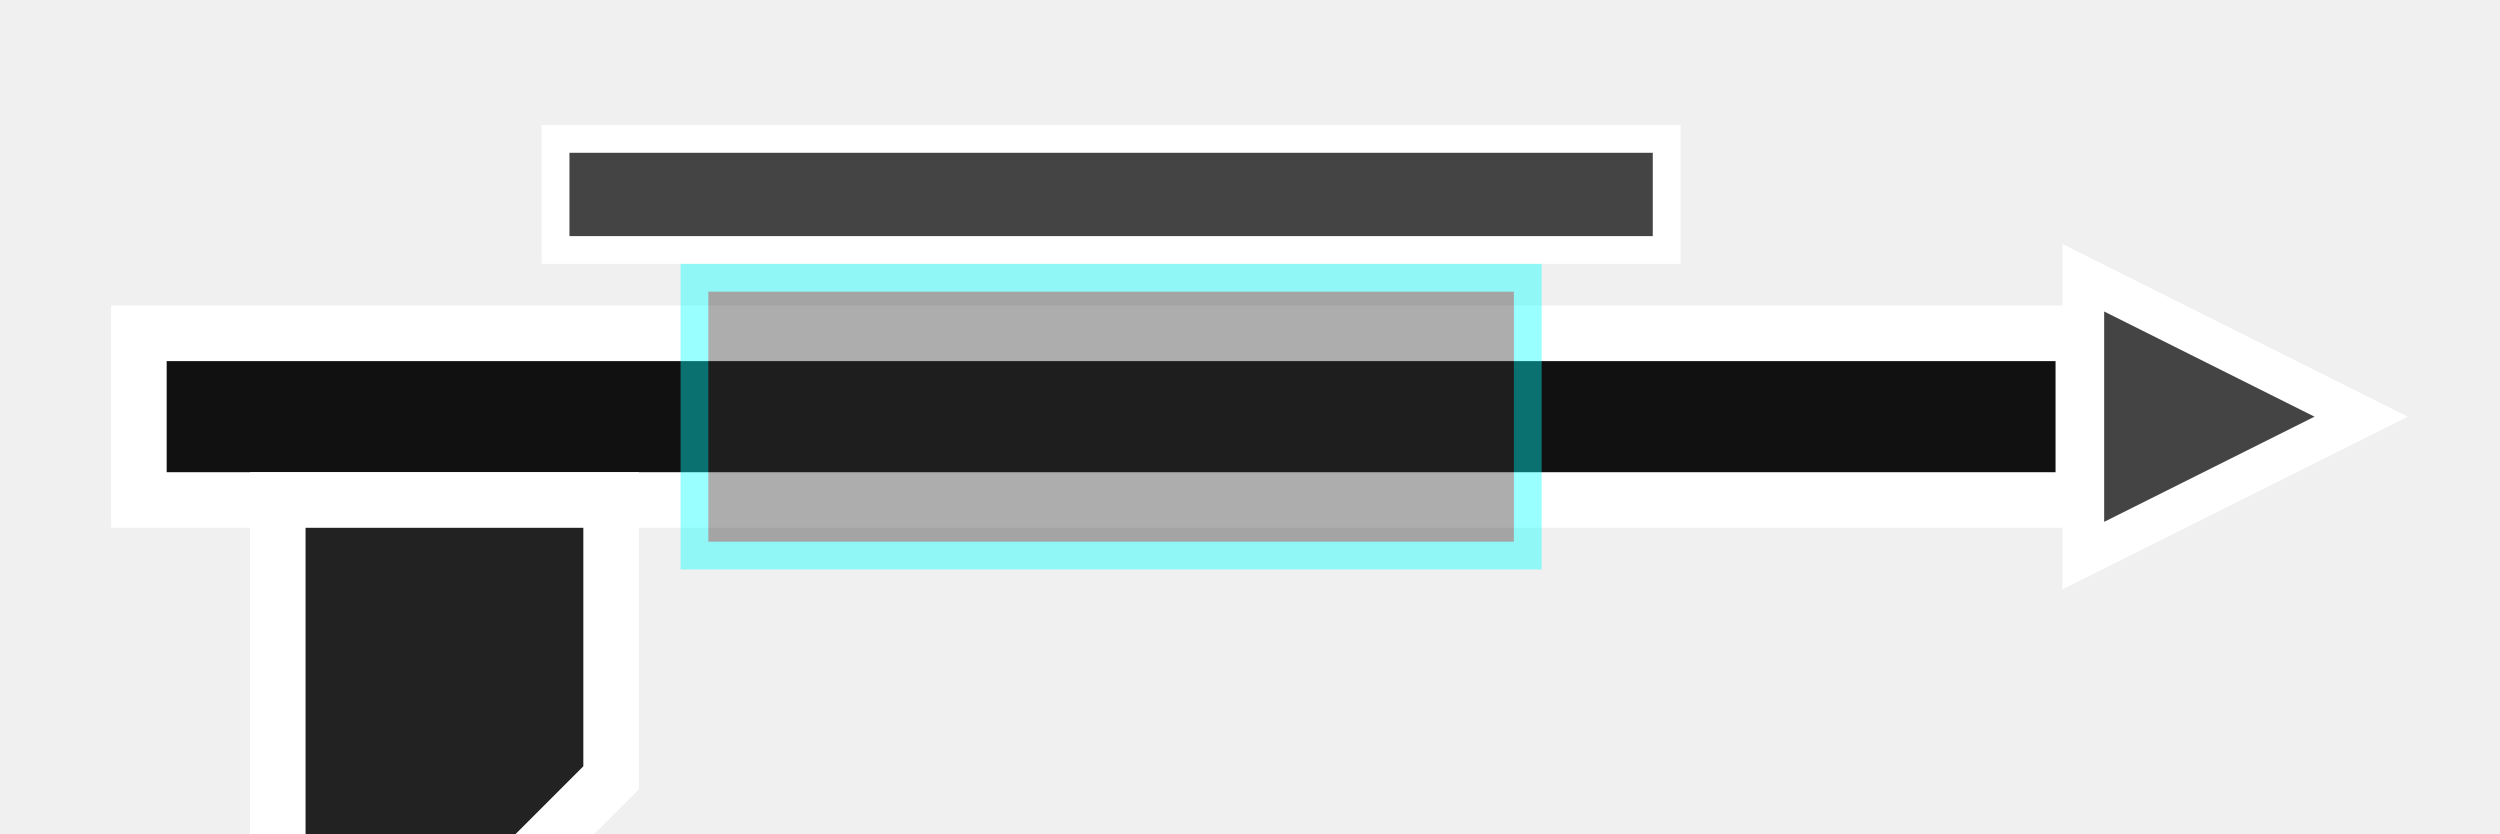
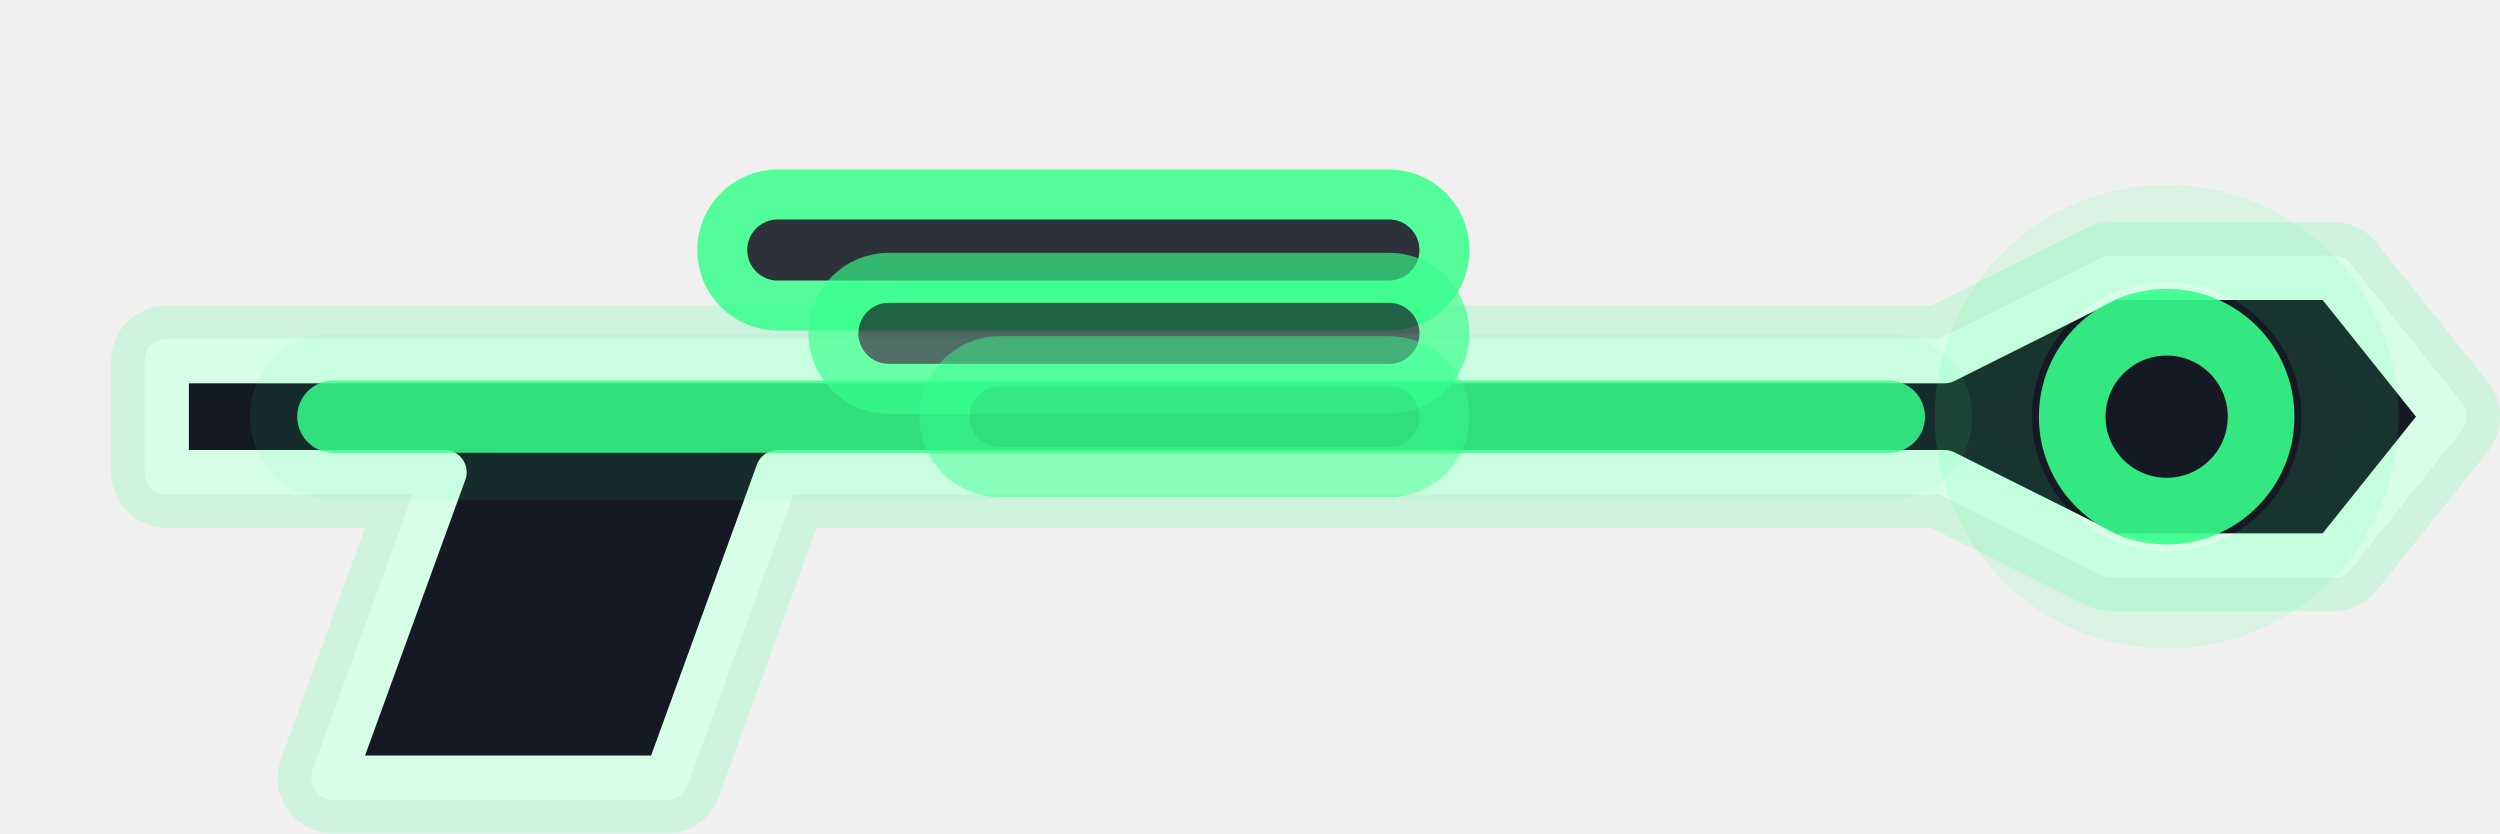
<svg xmlns="http://www.w3.org/2000/svg" width="90" height="30" viewBox="0 0 90 30">
-   <path d="M5 12h70v6h-70z" fill="#111" stroke="white" stroke-width="2" />
-   <path d="M10 18h12v10l-5 5h-7z" fill="#222" stroke="white" stroke-width="2" />
-   <rect x="20" y="5" width="40" height="4" fill="#444" stroke="white" stroke-width="1" />
-   <rect x="25" y="10" width="30" height="10" fill="#333" stroke="cyan" stroke-width="1" opacity="0.4" />
-   <path d="M75 10l10 5l-10 5z" fill="#444" stroke="white" stroke-width="1.5" />
+   <g fill="none" stroke-linejoin="round" stroke-linecap="round">
+     <path d="M6 13 H70 L76 10 H84 L88 15 L84 20 H76 L70 17 H28 L24 28 H12 L16 17 H6 Z" stroke="#36ff8b" stroke-width="4" opacity="0.18" />
+     <path d="M6 13 H70 L76 10 H84 L88 15 L84 20 H76 L70 17 H28 L24 28 H12 L16 17 H6 Z" fill="#0b0f1a" stroke="#d7ffe8" stroke-width="1.6" opacity="0.95" />
+     <rect x="26" y="7" width="26" height="4" rx="2" fill="#0b0f1a" stroke="#36ff8b" stroke-width="1.8" opacity="0.85" />
+     <rect x="30" y="10" width="22" height="4" rx="2" fill="#0b0f1a" stroke="#36ff8b" stroke-width="1.8" opacity="0.65" />
+     <rect x="34" y="13" width="18" height="4" rx="2" fill="#0b0f1a" stroke="#36ff8b" stroke-width="1.8" opacity="0.45" />
+     <path d="M12 15 H68" stroke="#36ff8b" stroke-width="2.6" opacity="0.85" />
+     <path d="M12 15 H68" stroke="#36ff8b" stroke-width="6" opacity="0.08" />
+     <circle cx="78" cy="15" r="3.4" stroke="#36ff8b" stroke-width="2.4" opacity="0.9" />
+     <circle cx="78" cy="15" r="6.6" stroke="#36ff8b" stroke-width="3.5" opacity="0.12" />
+   </g>
</svg>
